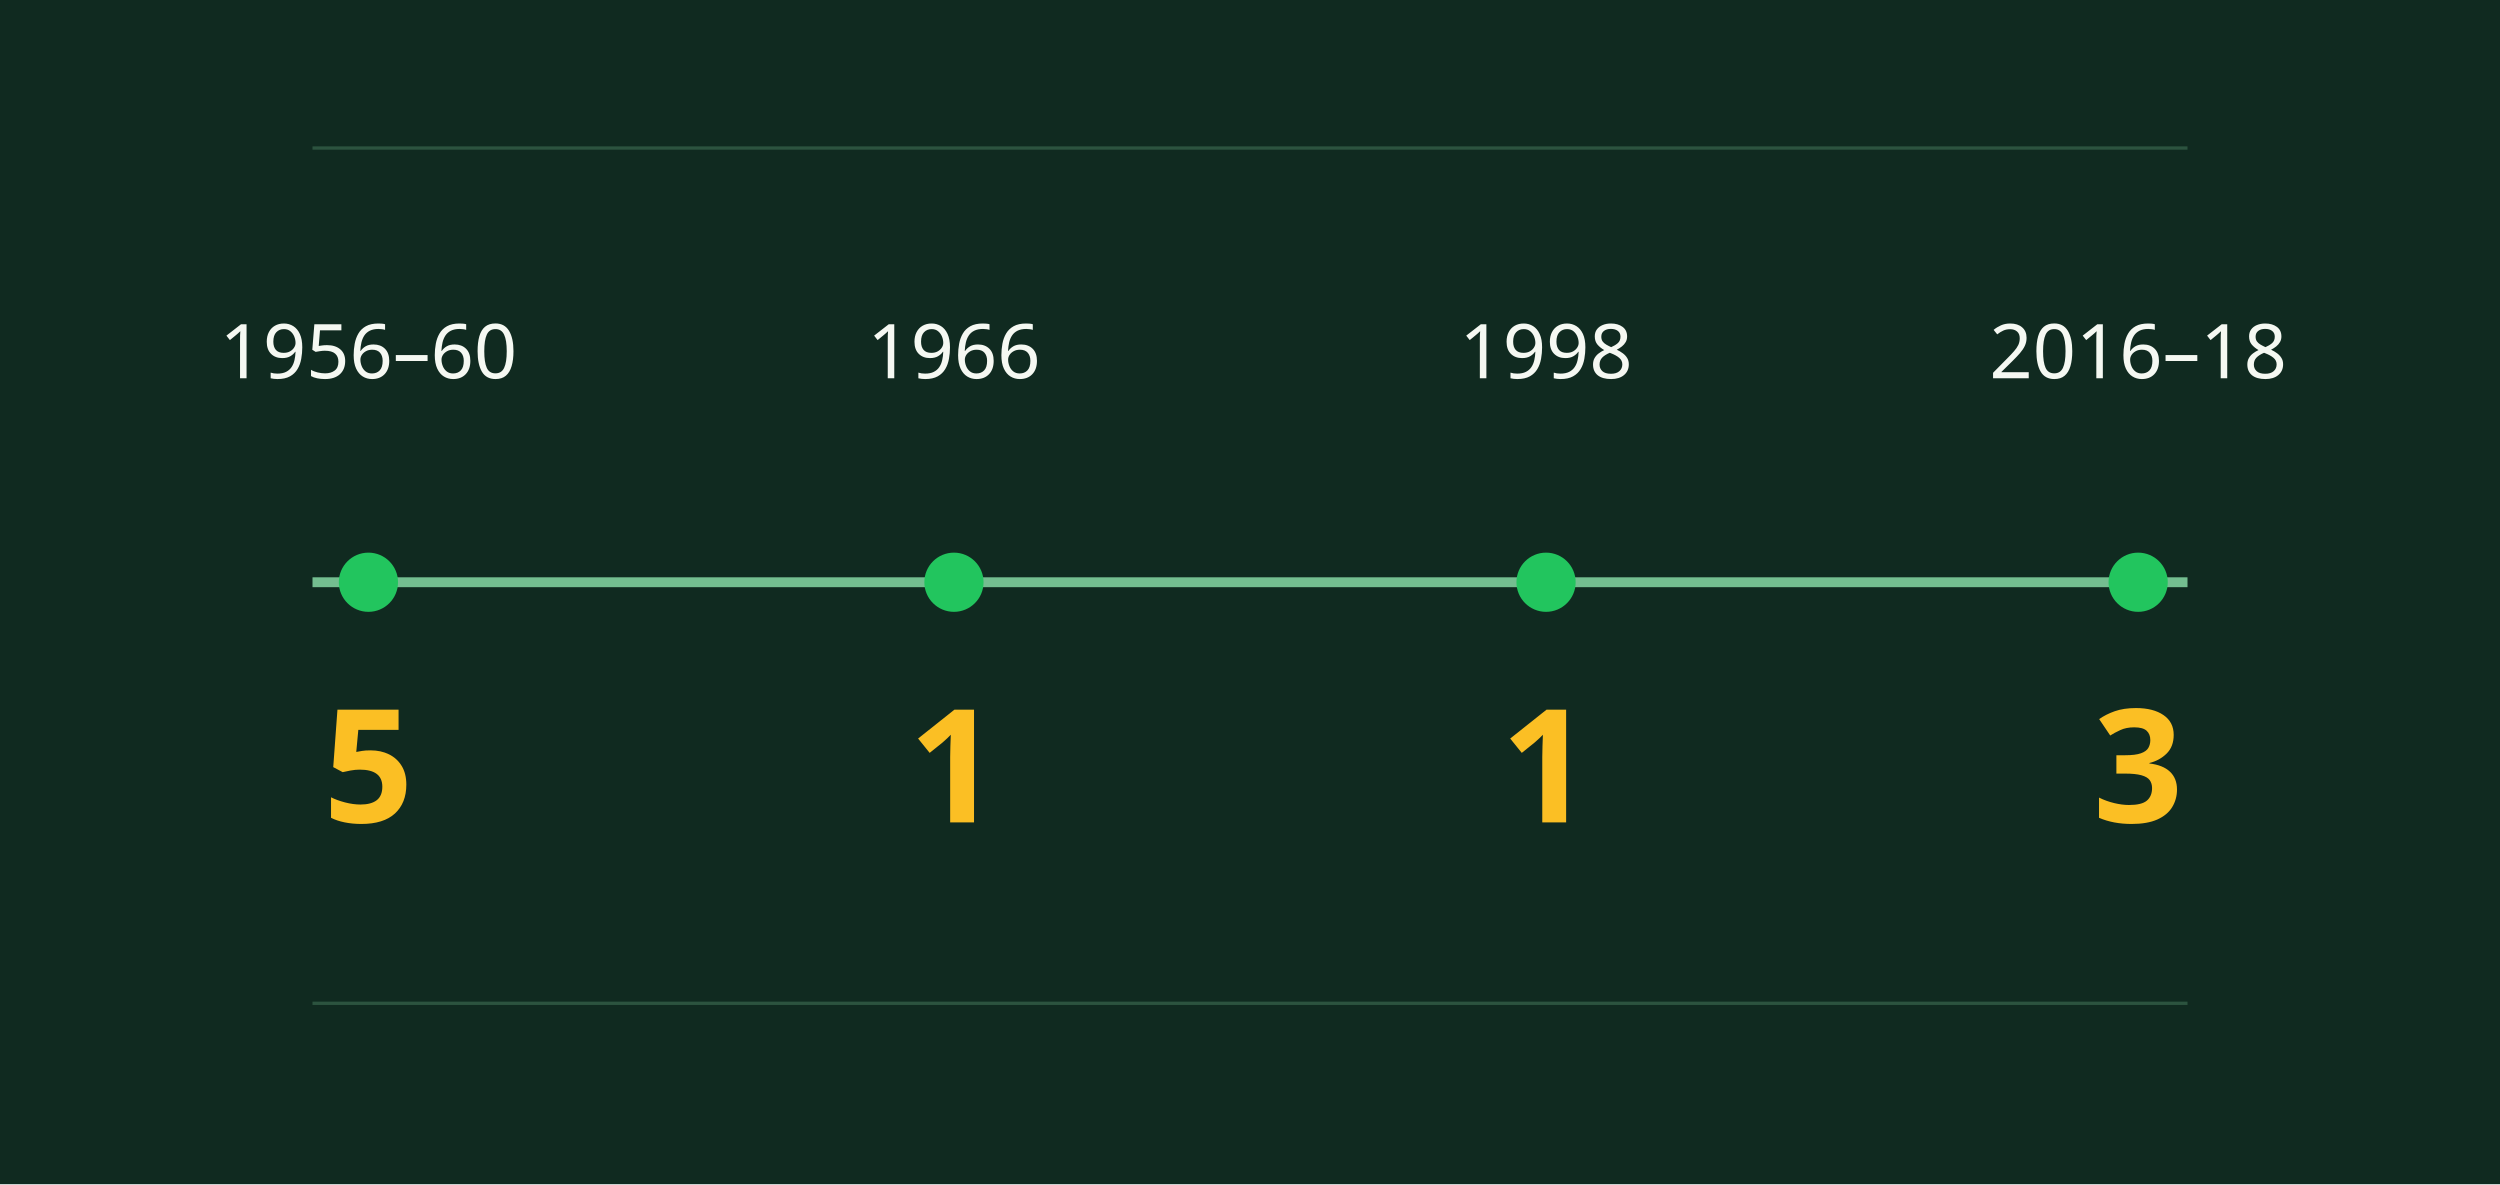
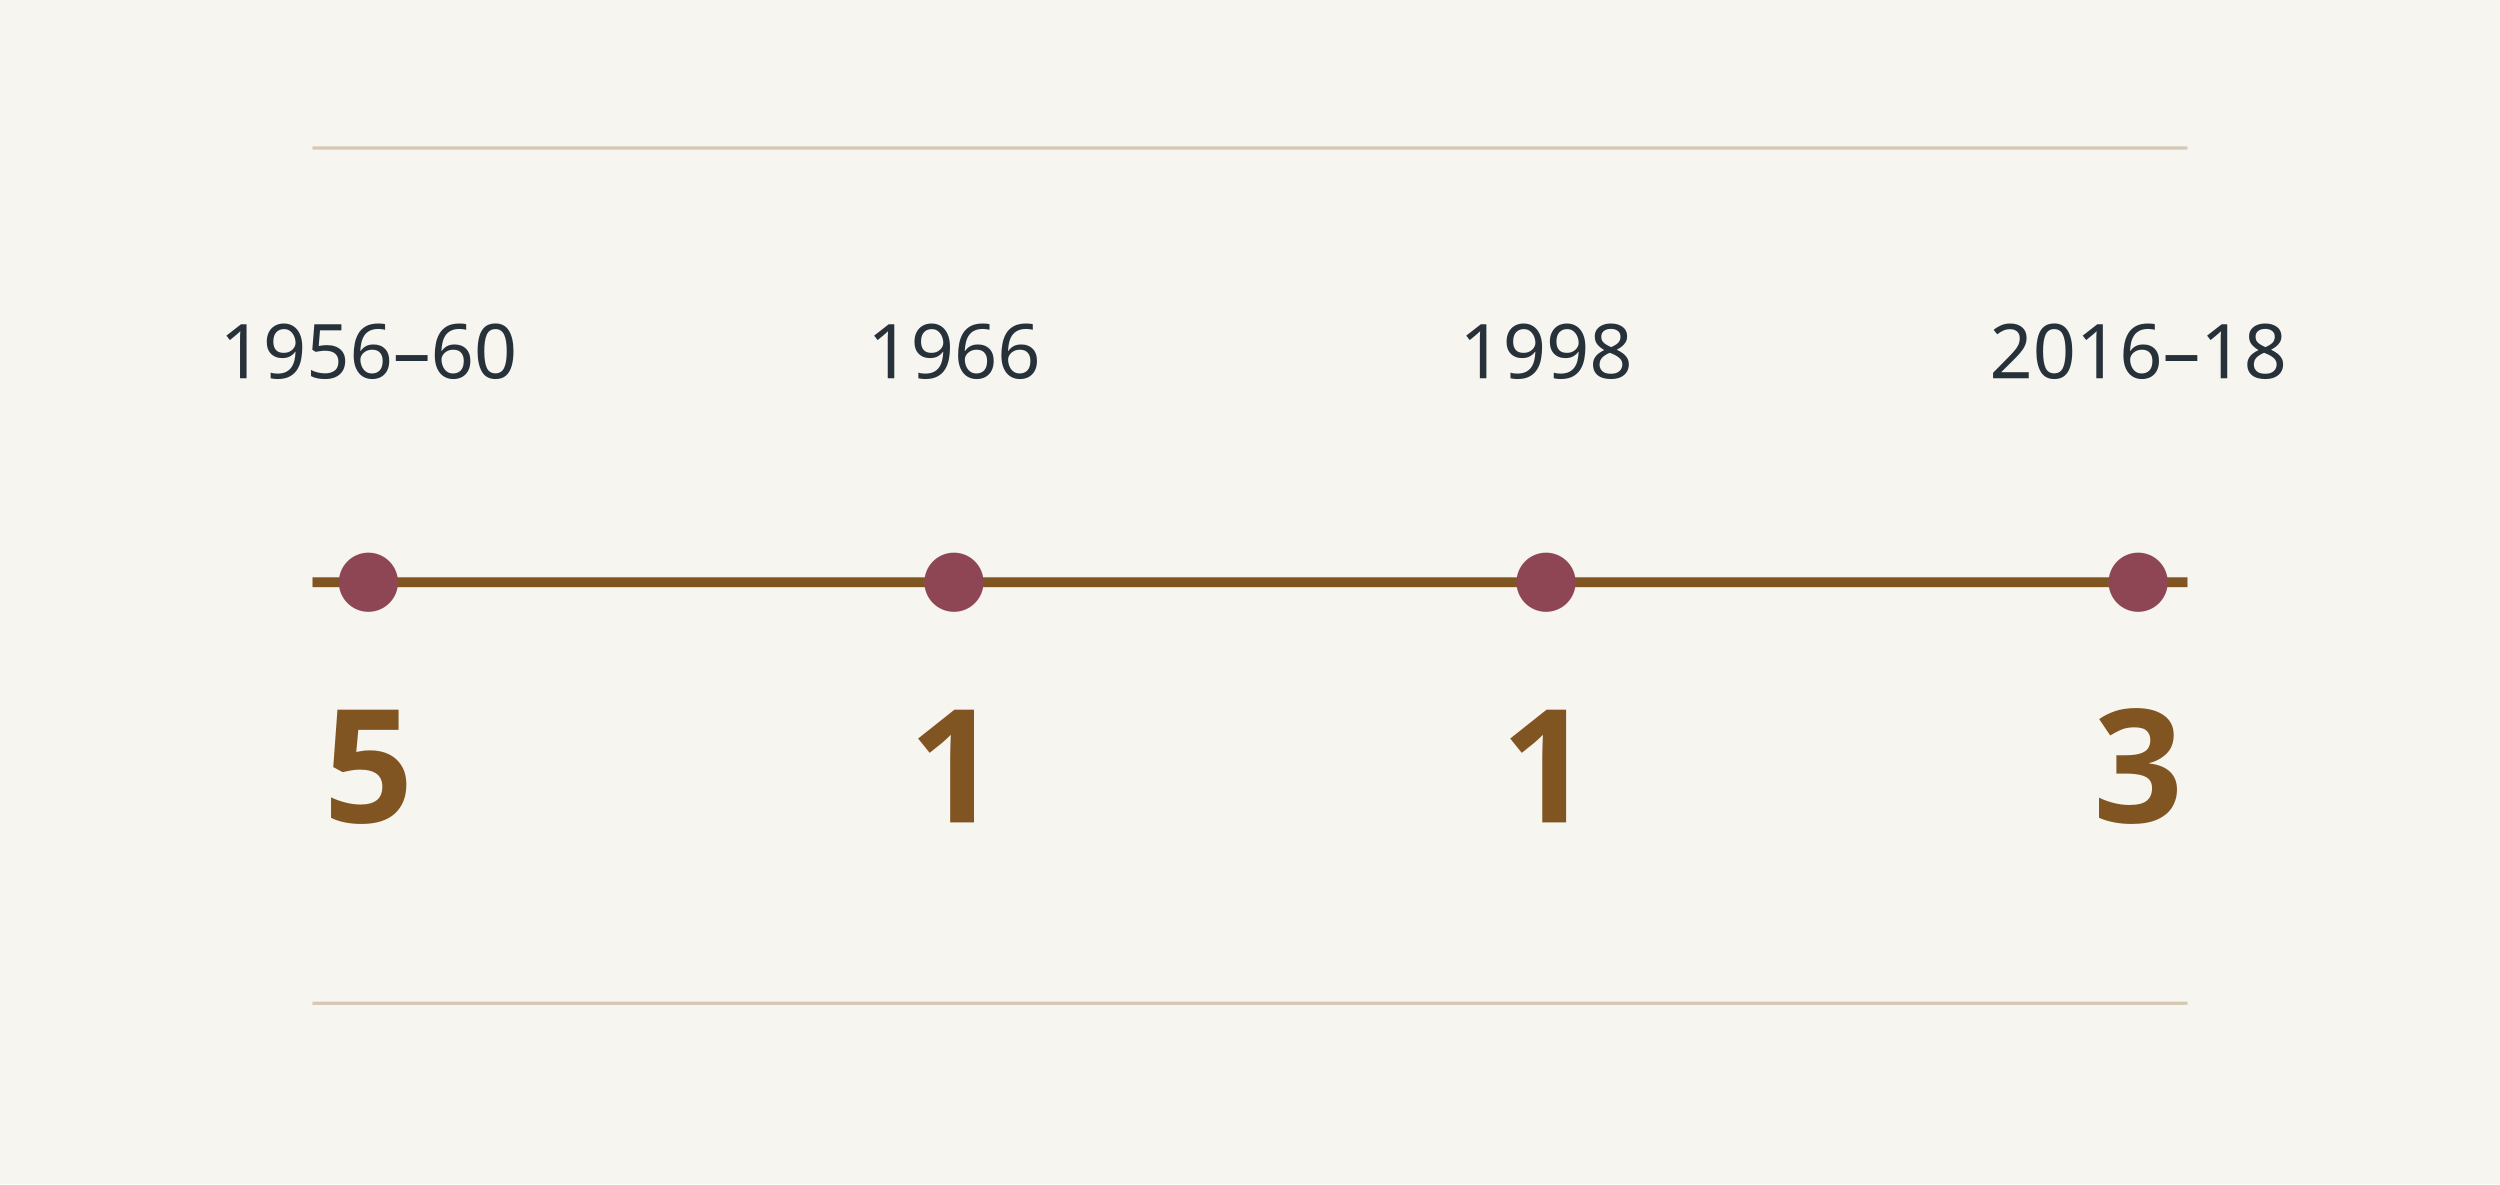
<svg xmlns="http://www.w3.org/2000/svg" viewBox="0 0 760 360">
-   <rect width="760" height="360" fill="#102a20" />
+   <rect width="760" height="360" fill="#F7F5EF" />
  <g font-family="system-ui,sans-serif">
-     <path d="M95 177H665" fill="none" stroke="#74be90" stroke-width="3" />
-     <g text-anchor="middle" fill="#f5f8f2">
-       <circle cx="112" cy="177" r="9" fill="#22c55e" />
+     <path d="M95 177H665" fill="none" stroke="#805522" stroke-width="3" />
+     <g text-anchor="middle" fill="#26313A">
+       <circle cx="112" cy="177" r="9" fill="#8E4654" />
      <text x="112" y="115" font-size="23">1956–60</text>
-       <text x="112" y="250" font-size="48" font-weight="800" fill="#fbbf24">5</text>
-       <circle cx="290" cy="177" r="9" fill="#22c55e" />
+       <text x="112" y="250" font-size="48" font-weight="800" fill="#805522">5</text>
+       <circle cx="290" cy="177" r="9" fill="#8E4654" />
      <text x="290" y="115" font-size="23">1966</text>
-       <text x="290" y="250" font-size="48" font-weight="800" fill="#fbbf24">1</text>
-       <circle cx="470" cy="177" r="9" fill="#22c55e" />
+       <text x="290" y="250" font-size="48" font-weight="800" fill="#805522">1</text>
+       <circle cx="470" cy="177" r="9" fill="#8E4654" />
      <text x="470" y="115" font-size="23">1998</text>
-       <text x="470" y="250" font-size="48" font-weight="800" fill="#fbbf24">1</text>
-       <circle cx="650" cy="177" r="9" fill="#22c55e" />
+       <text x="470" y="250" font-size="48" font-weight="800" fill="#805522">1</text>
+       <circle cx="650" cy="177" r="9" fill="#8E4654" />
      <text x="650" y="115" font-size="23">2016–18</text>
-       <text x="650" y="250" font-size="48" font-weight="800" fill="#fbbf24">3</text>
+       <text x="650" y="250" font-size="48" font-weight="800" fill="#805522">3</text>
    </g>
-     <g fill="none" stroke="#74be90" stroke-opacity=".28">
+     <g fill="none" stroke="#805522" stroke-opacity=".28">
      <path d="M95 45H665M95 305H665" />
    </g>
  </g>
</svg>
